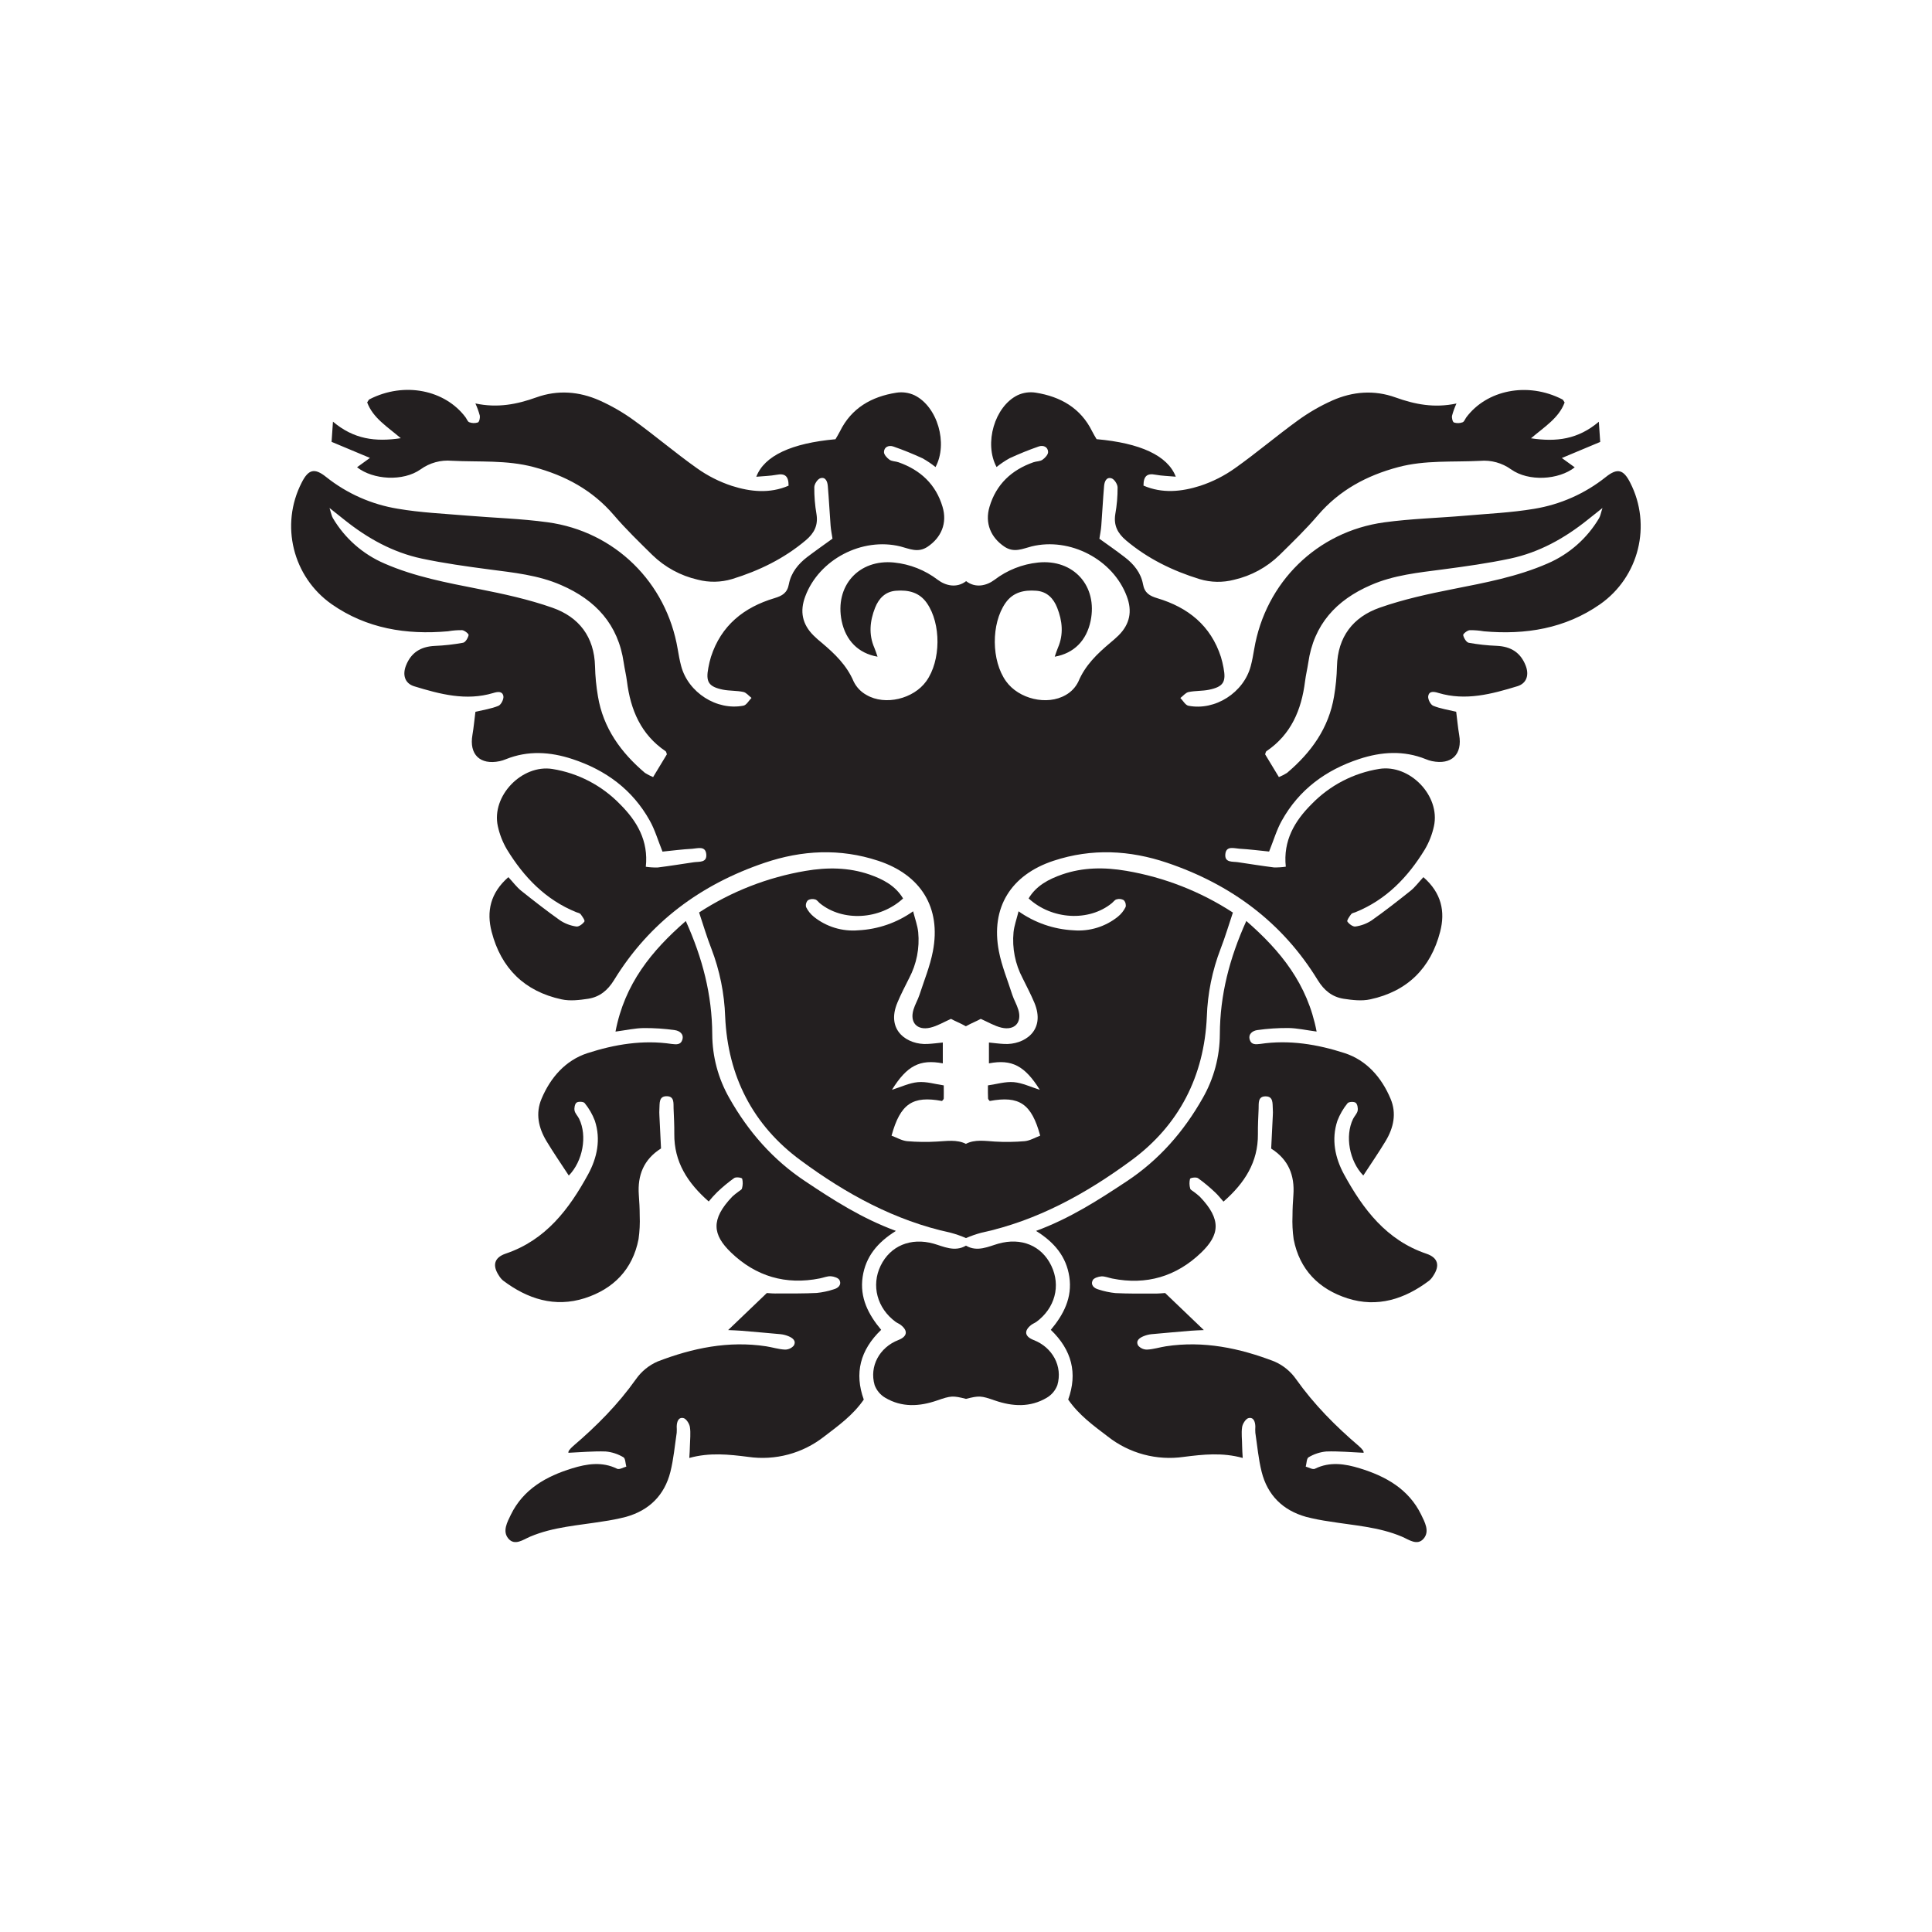
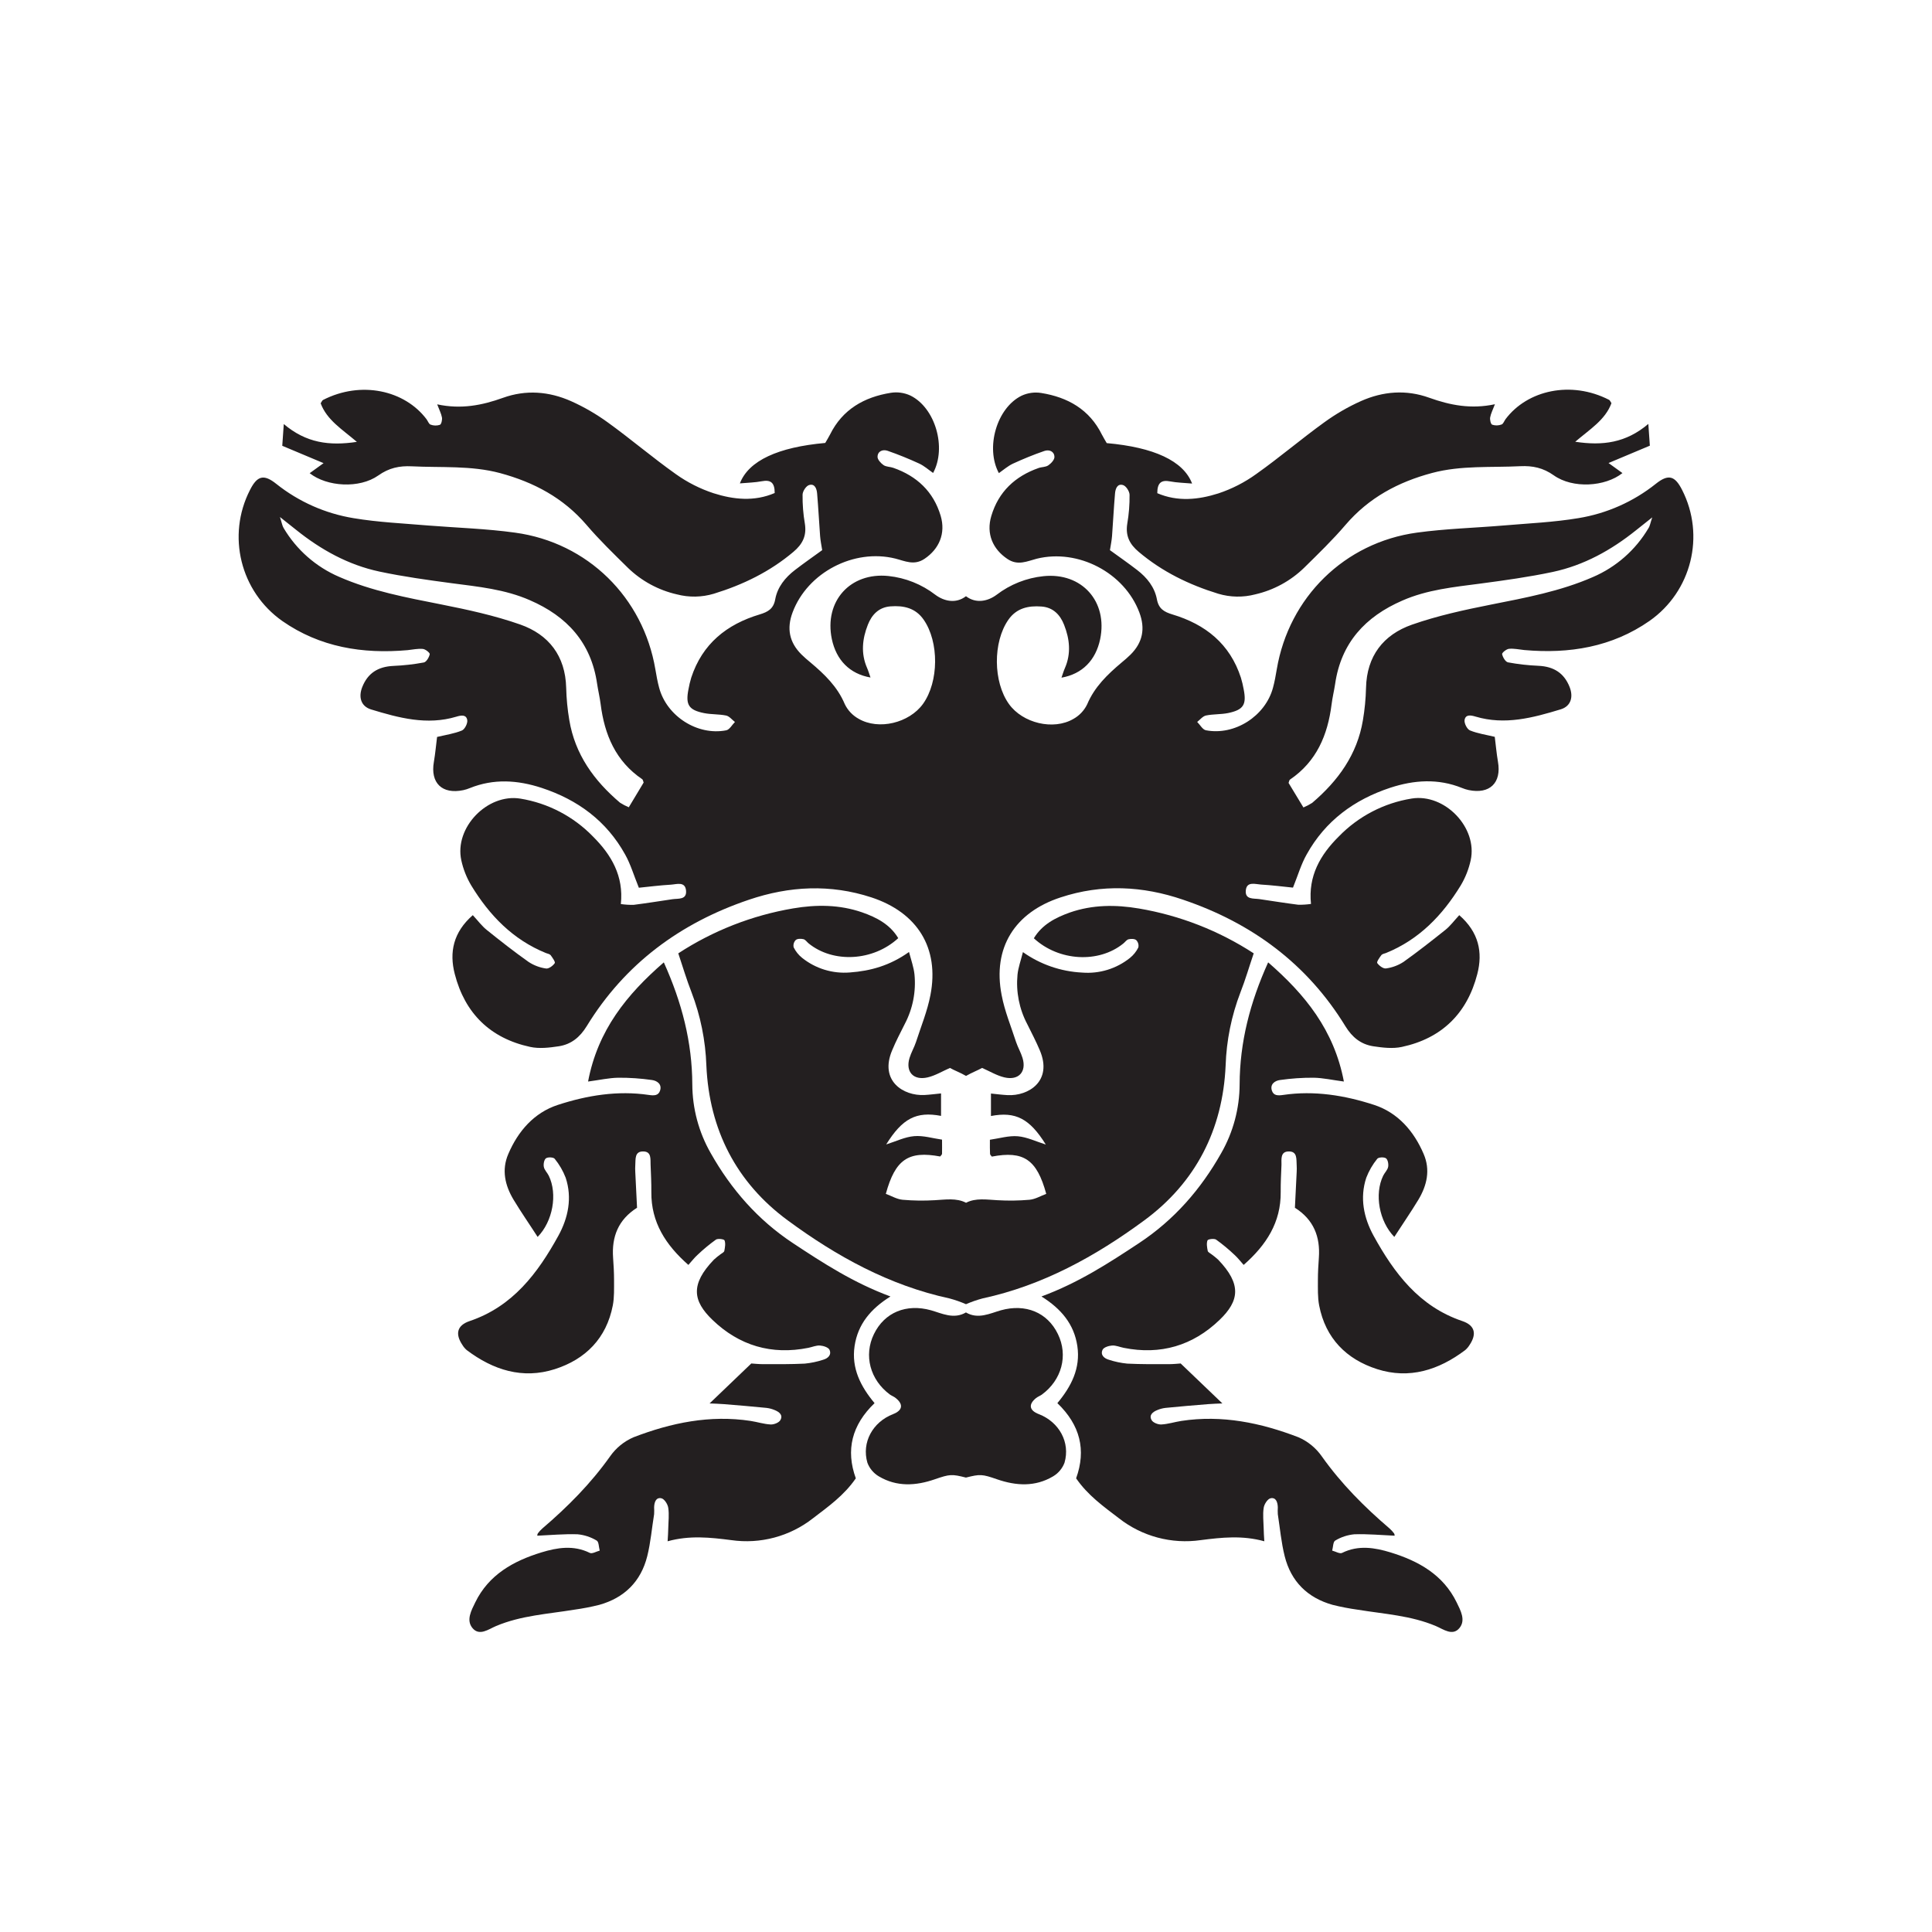
<svg xmlns="http://www.w3.org/2000/svg" id="Livello_1" data-name="Livello 1" viewBox="0 0 841.89 841.89">
  <defs>
    <style>
      .cls-1 {
        fill: #231f20;
      }
    </style>
  </defs>
  <g>
-     <path class="cls-1" d="M334.16,563.45,317.29,579.6c2,.1,3.89.13,5.79.29,5.73.47,11.45,1,17.16,1.51a12.31,12.31,0,0,1,3.32.86c1.82.75,3.55,2,2.34,4.1A5,5,0,0,1,342,588.1c-2.72-.14-5.4-1-8.12-1.43-16.41-2.51-32.1.76-47.28,6.6a22.43,22.43,0,0,0-9.49,7.74c-7.8,11-17.15,20.42-27.35,29.12a12.73,12.73,0,0,0-1.87,2,1.87,1.87,0,0,0-.22.94c5.38-.23,10.85-.76,16.29-.57a18.23,18.23,0,0,1,7.7,2.52c.89.48.86,2.67,1.26,4.08-1.36.35-3.07,1.41-4,.93-6.55-3.24-13.22-2.14-19.57-.19-11.24,3.45-21.26,9-26.73,20.19-1.59,3.28-3.76,7.21-1.12,10.39,2.8,3.36,6.52.46,9.5-.8,10.14-4.3,21-4.88,31.63-6.63a93.72,93.72,0,0,0,10.15-2c10.14-2.84,16.8-9.44,19.36-19.64,1.39-5.55,1.89-11.32,2.74-17a23.08,23.08,0,0,0,0-2.76c.06-2,.7-4.12,2.93-3.65,1.2.26,2.59,2.43,2.82,3.9.42,2.69.05,5.51,0,8.27,0,1.56-.15,3.12-.26,5.21,8.89-2.46,17.26-1.54,25.68-.47A43.47,43.47,0,0,0,359.12,626c6.24-4.76,12.58-9.31,17.28-16.12-4.13-11.45-1.63-21.54,7.58-30.39-5.58-6.67-9.42-14-8.07-23.11,1.32-8.79,6.46-15,14.5-20C375.6,530.93,363.24,523,351,514.82c-14.14-9.34-24.95-21.73-33.22-36.39a56.45,56.45,0,0,1-7.41-27.74c-.07-17.09-4.2-33.11-11.52-49.34-14.95,13-26.68,27.4-30.64,48.18,4.7-.63,8.45-1.48,12.22-1.54a91.26,91.26,0,0,1,13.61.9c2.05.28,4.14,1.69,3.26,4.31-.68,2.05-2.45,2-4.57,1.72-12.57-1.89-24.92.18-36.73,4-9.55,3.11-16.09,10.57-20,19.84-2.74,6.43-1.34,12.71,2.14,18.5,3.07,5.09,6.45,10,9.72,15,6.14-6.29,8.11-17.3,4.51-24.73-.6-1.24-1.76-2.31-2-3.58-.22-1.11.11-2.92.88-3.48s3-.45,3.52.21a27.75,27.75,0,0,1,4.43,7.65c2.71,8.17,1,16.19-2.91,23.38-8.3,15.18-18.46,28.67-35.9,34.56-5.07,1.72-5.94,5.16-2.95,9.63a8.4,8.4,0,0,0,1.77,2.1c10.68,8.06,22.56,11.87,35.61,7.7,12.43-4,20.86-12.47,23.43-25.72a56.39,56.39,0,0,0,.51-10.33c0-3-.17-6-.39-9-.6-8.48,2.09-15.4,9.68-20.2-.24-4.8-.49-9.6-.71-14.41a21.18,21.18,0,0,1,0-2.76c.17-2.45-.37-5.72,3.35-5.59,3.24.11,2.75,3.11,2.83,5.34.15,3.68.35,7.37.31,11.05-.12,12.27,5.81,21.41,15,29.48a53.75,53.75,0,0,1,3.7-4.08,68.66,68.66,0,0,1,7.4-6.14c.79-.55,3.29-.21,3.49.3a8.32,8.32,0,0,1-.1,4.25c-.1.53-1,.92-1.5,1.35a30,30,0,0,0-2.69,2.17c-9.6,10-8.57,16.68-.59,24.37,10.8,10.4,23.87,14.29,38.76,11.29,1.58-.32,3.17-1,4.71-.94,1.35.09,3.36.73,3.82,1.72,1,2.05-.61,3.48-2.56,4a34.75,34.75,0,0,1-7.4,1.57c-5.49.27-11,.22-16.5.21C337.21,563.74,335.16,563.51,334.16,563.45Z" />
+     <path class="cls-1" d="M327.39,594.15l-18.18,17.41c2.13.1,4.19.14,6.24.31,6.17.51,12.34,1,18.5,1.63a13.06,13.06,0,0,1,3.57.93c2,.8,3.83,2.18,2.52,4.42-.64,1.11-2.8,1.95-4.22,1.88-2.93-.15-5.82-1.1-8.75-1.55-17.69-2.7-34.61.82-51,7.12a24.17,24.17,0,0,0-10.23,8.34c-8.41,11.86-18.5,22-29.48,31.39a13.83,13.83,0,0,0-2,2.17,2,2,0,0,0-.24,1c5.8-.25,11.69-.82,17.56-.62a19.7,19.7,0,0,1,8.3,2.72c1,.52.93,2.87,1.36,4.39-1.47.38-3.31,1.52-4.33,1-7.07-3.5-14.25-2.31-21.1-.21-12.12,3.72-22.92,9.68-28.81,21.77-1.72,3.53-4.06,7.77-1.21,11.2,3,3.62,7,.5,10.24-.87,10.93-4.63,22.63-5.25,34.1-7.14a102.85,102.85,0,0,0,10.93-2.11c10.94-3.07,18.12-10.18,20.88-21.18,1.5-6,2-12.21,3-18.33a26.91,26.91,0,0,0,0-3c.07-2.14.76-4.44,3.16-3.93,1.3.28,2.8,2.61,3,4.2.45,2.9.06,5.94,0,8.92,0,1.68-.16,3.36-.28,5.62,9.58-2.66,18.61-1.67,27.69-.51a46.9,46.9,0,0,0,35.69-9.54c6.72-5.13,13.56-10,18.63-17.38-4.46-12.34-1.76-23.22,8.17-32.77-6-7.19-10.16-15.13-8.7-24.9,1.42-9.49,7-16.19,15.63-21.58-16-5.9-29.3-14.51-42.54-23.27-15.24-10.07-26.89-23.43-35.81-39.23a60.83,60.83,0,0,1-8-29.91c-.07-18.41-4.53-35.69-12.42-53.18-16.11,14-28.76,29.53-33,51.93,5.06-.67,9.11-1.59,13.17-1.66a98.7,98.7,0,0,1,14.67,1c2.22.3,4.46,1.82,3.52,4.64-.73,2.21-2.64,2.2-4.92,1.86-13.55-2-26.87.19-39.6,4.34-10.29,3.35-17.34,11.39-21.6,21.39-3,6.93-1.45,13.7,2.3,19.94,3.31,5.49,7,10.78,10.48,16.2,6.62-6.77,8.75-18.64,4.86-26.66-.65-1.33-1.9-2.48-2.16-3.86-.24-1.2.11-3.14.94-3.74s3.27-.49,3.8.22a30.25,30.25,0,0,1,4.78,8.25c2.91,8.8,1.09,17.45-3.14,25.2-9,16.36-19.9,30.91-38.71,37.26-5.46,1.85-6.4,5.56-3.17,10.38a9.11,9.11,0,0,0,1.91,2.27c11.51,8.68,24.32,12.79,38.38,8.3,13.4-4.29,22.49-13.45,25.26-27.74.7-3.61.53-7.42.55-11.13,0-3.23-.19-6.46-.42-9.68-.65-9.14,2.25-16.6,10.44-21.78-.26-5.17-.53-10.35-.77-15.53a24.69,24.69,0,0,1,0-3c.19-2.63-.4-6.16,3.62-6,3.48.11,2.95,3.35,3.05,5.76.15,4,.37,7.94.33,11.91-.13,13.22,6.26,23.08,16.14,31.77,1.42-1.58,2.59-3.11,4-4.39a76.23,76.23,0,0,1,8-6.63c.85-.58,3.55-.22,3.76.33.51,1.34.19,3.07-.1,4.58-.11.57-1,1-1.63,1.46a32.8,32.8,0,0,0-2.89,2.34c-10.35,10.75-9.24,18-.64,26.27,11.65,11.21,25.74,15.4,41.79,12.17,1.7-.34,3.41-1.12,5.07-1,1.46.1,3.62.79,4.13,1.85,1,2.21-.66,3.76-2.77,4.35a37,37,0,0,1-8,1.68c-5.91.3-11.85.24-17.78.24C330.68,594.47,328.46,594.21,327.39,594.15Z" />
    <g>
-       <path class="cls-1" d="M710.38,210.34c-2.91-5.76-5.56-6.54-10.66-2.45a67.43,67.43,0,0,1-31.23,13.84c-10,1.68-20.12,2.11-30.21,3-11.68,1-23.47,1.3-35.06,2.89-29.35,4-51.78,26.2-56.69,55.24-.43,2.51-.86,5-1.52,7.44-3.06,11.5-15.49,19.51-27.13,17.24-1.33-.26-2.34-2.19-3.52-3.38,1.18-.89,2.25-2.3,3.54-2.59,2.92-.61,6-.41,8.91-1,6.29-1.3,7.56-3.4,6.35-9.6a43.47,43.47,0,0,0-1.13-4.7c-4.44-13.7-14.33-21.57-27.68-25.58-3.34-1-5.59-2.24-6.28-6.14-.89-4.9-4-8.76-8-11.79-3.6-2.77-7.35-5.39-11-8,.32-2.05.69-3.84.83-5.68.44-5.74.72-11.48,1.21-17.21.15-1.91.93-4.13,3.23-3.44,1.21.35,2.63,2.54,2.66,3.93a63.93,63.93,0,0,1-1,11.7c-.77,4.87,1,8.28,4.65,11.39,9.48,8,20.35,13.29,32.14,16.92a27.76,27.76,0,0,0,15,.26,41.68,41.68,0,0,0,19.75-10.75c5.73-5.65,11.56-11.27,16.78-17.39,9.37-10.92,21.22-17.27,34.94-20.93,11.76-3.14,23.79-2.13,35.69-2.74a20.17,20.17,0,0,1,13.53,3.72c7.64,5.42,20.73,4.61,27.73-.89l-5.62-4.07c5.82-2.45,11.19-4.7,16.72-7-.2-3-.37-5.28-.6-8.8-9.06,7.67-18.46,8.88-29.56,7.21,5.94-5.07,12.14-8.82,14.65-15.6-.43-.63-.63-1.18-1-1.35-15.28-7.84-33-4-41.83,7.81-.55.75-.93,1.93-1.62,2.16a5.65,5.65,0,0,1-3.78.09c-.6-.26-1-2-.83-2.94a34,34,0,0,1,1.93-5.33c-9.69,2.07-18.16.37-26.52-2.63-9.35-3.37-18.69-2.62-27.6,1.33a83.55,83.55,0,0,0-14.87,8.59c-9.34,6.75-18.11,14.24-27.51,20.9A56.63,56.63,0,0,1,523,211.7c-8.07,2.57-16.49,3.46-24.71-.09,0-4.21,1.62-5.45,5.22-4.75,2.74.51,5.59.57,8.85.86-3.55-9.23-15.51-14.65-34.51-16.35-.58-1-1.33-2.19-1.93-3.4-5-10.18-13.81-15.14-24.57-16.86a13.68,13.68,0,0,0-7.95,1.12c-10,4.93-14.68,21-9.14,31.28a40.12,40.12,0,0,1,5.68-3.83c4.15-1.91,8.39-3.64,12.71-5.13,1.93-.67,4,.14,4.07,2.39.05,1.12-1.33,2.62-2.45,3.4s-2.66.63-3.95,1.1c-9.52,3.34-16.21,9.6-19.12,19.37-2.16,7.21.61,13.44,6.46,17.39,4.21,2.85,8,.89,11.85-.09C466.24,234,485,243.76,491,259.82c2.48,6.54,1.35,12.17-3.58,17.07-1.12,1.12-2.36,2.16-3.6,3.2-5.68,4.78-10.93,9.8-13.9,16.89a13.41,13.41,0,0,1-5.53,5.88c-8.14,4.73-20.5,1.71-26-6-6.43-8.94-6.54-25.06-.26-34.08,3.29-4.73,8.1-5.77,13.41-5.36,4.73.34,7.55,3.37,9.14,7.41,2.25,5.7,2.88,11.59.31,17.47-.51,1.18-.86,2.39-1.38,3.86,8.42-1.47,13.84-7.06,15.63-15.54,3.17-15.28-7.44-27.07-22.87-25.49a37.66,37.66,0,0,0-19,7.53c-3.43,2.57-8.24,3.75-12.37.58-4.12,3.17-8.93,2-12.36-.58a37.66,37.66,0,0,0-19-7.53c-15.43-1.58-26,10.21-22.87,25.49,1.79,8.48,7.21,14.07,15.63,15.54-.52-1.47-.87-2.68-1.38-3.86-2.57-5.88-1.94-11.77.31-17.47,1.59-4,4.41-7.07,9.14-7.41,5.31-.41,10.12.63,13.41,5.36,6.28,9,6.17,25.14-.26,34.08-5.54,7.7-17.9,10.72-26,6A13.41,13.41,0,0,1,372,297c-3-7.09-8.22-12.11-13.9-16.89-1.24-1-2.48-2.08-3.6-3.2-4.93-4.9-6.06-10.53-3.58-17.07,6-16.06,24.74-25.86,41.49-21.71,3.89,1,7.64,2.94,11.85.09,5.85-3.95,8.62-10.18,6.46-17.39-2.91-9.77-9.6-16-19.12-19.37-1.29-.47-2.88-.38-3.95-1.1s-2.5-2.28-2.45-3.4c.06-2.25,2.14-3.06,4.07-2.39,4.32,1.49,8.56,3.22,12.71,5.13a40.12,40.12,0,0,1,5.68,3.83c5.54-10.26.87-26.35-9.14-31.28a13.68,13.68,0,0,0-7.95-1.12C379.8,172.83,371,177.79,366,188c-.6,1.21-1.35,2.37-1.93,3.4-19,1.7-31,7.12-34.51,16.35,3.26-.29,6.11-.35,8.85-.86,3.6-.7,5.25.54,5.22,4.75-8.22,3.55-16.64,2.66-24.71.09A56.63,56.63,0,0,1,303.66,204c-9.4-6.66-18.17-14.15-27.51-20.9a83.9,83.9,0,0,0-14.87-8.59c-8.91-3.95-18.25-4.7-27.6-1.33-8.36,3-16.83,4.7-26.52,2.63a34,34,0,0,1,1.93,5.33c.15.95-.23,2.68-.83,2.94a5.65,5.65,0,0,1-3.78-.09c-.69-.23-1.07-1.41-1.62-2.16C194,170,176.31,166.15,161,174c-.35.17-.55.72-1,1.35,2.51,6.78,8.71,10.53,14.65,15.6-11.1,1.67-20.5.46-29.56-7.21-.23,3.52-.4,5.83-.6,8.8,5.53,2.3,10.9,4.55,16.72,7l-5.62,4.07c7,5.5,20.09,6.31,27.73.89a20.17,20.17,0,0,1,13.53-3.72c11.9.61,23.93-.4,35.69,2.74,13.72,3.66,25.57,10,34.94,20.93,5.22,6.12,11.05,11.74,16.78,17.39a41.68,41.68,0,0,0,19.75,10.75,27.76,27.76,0,0,0,15-.26c11.79-3.63,22.66-8.91,32.14-16.92,3.69-3.11,5.42-6.52,4.64-11.39a64.82,64.82,0,0,1-.95-11.7c0-1.39,1.45-3.58,2.66-3.93,2.3-.69,3.08,1.53,3.23,3.44.49,5.73.77,11.47,1.21,17.21.14,1.84.51,3.63.83,5.68-3.66,2.65-7.41,5.27-11,8-3.95,3-7.07,6.89-8,11.79-.69,3.9-2.94,5.14-6.28,6.14-13.35,4-23.24,11.88-27.68,25.58a43.47,43.47,0,0,0-1.13,4.7c-1.21,6.2.06,8.3,6.35,9.6,2.91.57,6,.37,8.91,1,1.29.29,2.36,1.7,3.54,2.59-1.18,1.19-2.19,3.12-3.52,3.38-11.64,2.27-24.07-5.74-27.13-17.24-.66-2.43-1.09-4.93-1.52-7.44-4.91-29-27.34-51.24-56.69-55.24-11.59-1.59-23.38-1.91-35.06-2.89-10.09-.86-20.24-1.29-30.21-3a67.43,67.43,0,0,1-31.23-13.84c-5.1-4.09-7.75-3.31-10.66,2.45a41.56,41.56,0,0,0,13.09,53c15.19,10.61,32.49,13.4,50.65,11.79a32.48,32.48,0,0,1,6.17-.49c1.07.09,2.94,1.61,2.83,2.16-.29,1.27-1.36,3.12-2.4,3.32a87.16,87.16,0,0,1-12.31,1.38c-6.22.29-10.35,2.94-12.57,8.54-1.61,4.06-.54,7.78,3.55,9.05,11.24,3.43,22.6,6.49,34.45,2.94,2-.61,4-.89,4.44,1.35.23,1.3-1,3.78-2.19,4.24-3.08,1.27-6.51,1.76-10,2.6-.44,3.31-.72,6.72-1.3,10.06-1.5,8.53,3.32,13.23,11.88,11.45a15.09,15.09,0,0,0,2.65-.84c9.66-3.89,19.35-3.26,29-.09,14.58,4.79,26.23,13.35,33.76,26.87,2.22,3.95,3.51,8.45,5.53,13.47,4-.4,8.54-1,13-1.24,2.3-.15,5.73-1.41,6.08,2.39s-3.11,3.14-5.48,3.49c-5.25.78-10.46,1.62-15.71,2.28a31.18,31.18,0,0,1-5.16-.32c1.21-11.33-3.84-19.89-11.22-27.24a52.62,52.62,0,0,0-29.49-15.37C227.49,333,214.05,346.8,216.93,360a34.14,34.14,0,0,0,4,10.2c7.35,12,16.81,21.89,30.22,27.31.63.23,1.47.37,1.84.83.75,1,2,2.74,1.67,3.23-.75,1.1-2.48,2.37-3.57,2.16a17.13,17.13,0,0,1-7-2.65c-5.82-4.12-11.42-8.5-17-12.94-1.93-1.56-3.46-3.64-5.56-5.91-7.9,6.89-9.58,15-7.3,23.78,4.1,15.89,14.33,26,30.48,29.47,3.69.81,7.78.32,11.59-.26,4.95-.78,8.47-3.58,11.27-8.13,15.42-25.2,37.85-41.72,65.62-51.12,16.29-5.51,32.84-6.37,49.47-.89,18.57,6.11,27.54,20.38,23.85,39.47-1.24,6.48-3.81,12.71-5.85,19-.73,2.19-1.94,4.2-2.6,6.4-1.7,5.56,1.53,9.19,7.29,7.87,3.09-.72,5.92-2.45,9.06-3.84,1.55.9,4.12,1.88,6.48,3.23,2.37-1.35,4.94-2.33,6.49-3.23,3.14,1.39,6,3.12,9.05,3.84,5.77,1.32,9-2.31,7.3-7.87-.66-2.2-1.87-4.21-2.6-6.4-2-6.32-4.61-12.55-5.85-19-3.69-19.09,5.28-33.36,23.85-39.47,16.63-5.48,33.18-4.62,49.47.89,27.77,9.4,50.2,25.92,65.62,51.12,2.8,4.55,6.32,7.35,11.27,8.13,3.81.58,7.9,1.07,11.59.26,16.15-3.46,26.38-13.58,30.48-29.47,2.28-8.79.6-16.89-7.3-23.78-2.1,2.27-3.63,4.35-5.56,5.91-5.56,4.44-11.16,8.82-17,12.94a17.13,17.13,0,0,1-7,2.65c-1.09.21-2.82-1.06-3.57-2.16-.32-.49.92-2.22,1.67-3.23.37-.46,1.21-.6,1.84-.83,13.41-5.42,22.87-15.28,30.22-27.31a34.14,34.14,0,0,0,4-10.2c2.88-13.24-10.56-27.08-23.85-24.94a52.62,52.62,0,0,0-29.49,15.37c-7.38,7.35-12.43,15.91-11.22,27.24a31.18,31.18,0,0,1-5.16.32c-5.25-.66-10.46-1.5-15.71-2.28-2.37-.35-5.83.29-5.48-3.49s3.78-2.54,6.08-2.39c4.47.26,9,.84,13,1.24,2-5,3.31-9.52,5.53-13.47,7.53-13.52,19.18-22.08,33.76-26.87,9.66-3.17,19.35-3.8,29,.09a15.09,15.09,0,0,0,2.65.84c8.56,1.78,13.38-2.92,11.88-11.45-.58-3.34-.86-6.75-1.3-10.06-3.49-.84-6.92-1.33-10-2.6-1.18-.46-2.42-2.94-2.19-4.24.4-2.24,2.42-2,4.44-1.35,11.85,3.55,23.21.49,34.45-2.94,4.09-1.27,5.16-5,3.55-9.05-2.22-5.6-6.35-8.25-12.57-8.54A87.16,87.16,0,0,1,640,280.09c-1-.2-2.11-2-2.4-3.32-.11-.55,1.76-2.07,2.83-2.16a32.48,32.48,0,0,1,6.17.49c18.16,1.61,35.46-1.18,50.65-11.79A41.56,41.56,0,0,0,710.38,210.34ZM284.6,338.62a23.56,23.56,0,0,1-3.55-1.82c-10.46-8.88-18.19-19.49-20.49-33.36a89.81,89.81,0,0,1-1.27-13.06c-.32-12.89-7-21.51-18.6-25.57-10.35-3.64-21.22-6-32-8.13-14-2.77-28-5.37-41.17-11.13a48.2,48.2,0,0,1-22.43-19.72c-.58-.93-.73-2.08-1.5-4.47,3,2.36,4.78,3.78,6.57,5.22,10,8,21.05,14.15,33.65,16.83,9.66,2.05,19.46,3.41,29.23,4.7,10.73,1.42,21.48,2.45,31.54,6.87,15,6.51,24.83,17.15,27.22,33.82.4,2.71,1.07,5.42,1.41,8.15,1.56,12.37,6.06,23.1,16.81,30.39.32.2.35.78.58,1.36C288.78,331.72,286.88,334.84,284.6,338.62ZM696.8,225.83a48.2,48.2,0,0,1-22.43,19.72c-13.2,5.76-27.16,8.36-41.17,11.13-10.78,2.13-21.65,4.49-32,8.13-11.56,4.06-18.28,12.68-18.6,25.57a89.81,89.81,0,0,1-1.27,13.06c-2.3,13.87-10,24.48-20.49,33.36a23.56,23.56,0,0,1-3.55,1.82c-2.28-3.78-4.18-6.9-6-9.92.23-.58.26-1.16.58-1.36,10.75-7.29,15.25-18,16.81-30.39.34-2.73,1-5.44,1.41-8.15,2.39-16.67,12.2-27.31,27.22-33.82,10.06-4.42,20.81-5.45,31.54-6.87,9.77-1.29,19.57-2.65,29.23-4.7,12.6-2.68,23.65-8.82,33.65-16.83,1.79-1.44,3.57-2.86,6.57-5.22C697.52,223.75,697.38,224.9,696.8,225.83Z" />
-       <path class="cls-1" d="M507.72,563.45l16.87,16.15c-2,.1-3.89.13-5.79.29-5.72.47-11.45,1-17.16,1.51a12.33,12.33,0,0,0-3.31.86c-1.83.75-3.55,2-2.35,4.1a5,5,0,0,0,3.92,1.74c2.72-.14,5.4-1,8.12-1.43,16.41-2.51,32.1.76,47.28,6.6a22.37,22.37,0,0,1,9.49,7.74c7.8,11,17.16,20.42,27.35,29.12a12.73,12.73,0,0,1,1.87,2,1.87,1.87,0,0,1,.22.94c-5.38-.23-10.84-.76-16.28-.57a18.28,18.28,0,0,0-7.71,2.52c-.89.48-.86,2.67-1.25,4.08,1.35.35,3.06,1.41,4,.93,6.55-3.24,13.22-2.14,19.57-.19,11.25,3.45,21.26,9,26.73,20.19,1.59,3.28,3.77,7.21,1.12,10.39-2.8,3.36-6.52.46-9.5-.8-10.14-4.3-21-4.88-31.63-6.63a93.08,93.08,0,0,1-10.14-2c-10.14-2.84-16.81-9.44-19.37-19.64-1.39-5.55-1.89-11.32-2.74-17a21.17,21.17,0,0,1,0-2.76c-.07-2-.71-4.12-2.94-3.65-1.2.26-2.59,2.43-2.82,3.9-.42,2.69,0,5.51,0,8.27,0,1.56.15,3.12.26,5.21-8.88-2.46-17.26-1.54-25.68-.47A43.47,43.47,0,0,1,482.76,626c-6.24-4.76-12.58-9.31-17.28-16.12,4.13-11.45,1.63-21.54-7.58-30.39,5.58-6.67,9.43-14,8.07-23.11-1.32-8.79-6.46-15-14.5-20,14.82-5.47,27.18-13.45,39.46-21.58,14.14-9.34,24.95-21.73,33.22-36.39a56.34,56.34,0,0,0,7.41-27.74c.07-17.09,4.2-33.11,11.53-49.34,14.94,13,26.67,27.4,30.64,48.18-4.7-.63-8.46-1.48-12.23-1.54a91.26,91.26,0,0,0-13.61.9c-2,.28-4.13,1.69-3.26,4.31.68,2.05,2.45,2,4.57,1.72,12.57-1.89,24.93.18,36.73,4,9.55,3.11,16.09,10.57,20,19.84,2.74,6.43,1.34,12.71-2.14,18.5-3.07,5.09-6.45,10-9.72,15C588,506,586,495,589.61,487.59c.6-1.24,1.75-2.31,2-3.58.22-1.11-.11-2.92-.87-3.48s-3-.45-3.53.21a28,28,0,0,0-4.43,7.65c-2.71,8.17-1,16.19,2.91,23.38,8.3,15.18,18.46,28.67,35.9,34.56,5.07,1.72,5.95,5.16,2.95,9.63a8.4,8.4,0,0,1-1.77,2.1c-10.68,8.06-22.56,11.87-35.6,7.7-12.44-4-20.87-12.47-23.44-25.72a56.39,56.39,0,0,1-.51-10.33c0-3,.17-6,.39-9,.6-8.48-2.08-15.4-9.68-20.2.24-4.8.49-9.6.71-14.41a21.18,21.18,0,0,0,0-2.76c-.17-2.45.37-5.72-3.35-5.59-3.23.11-2.74,3.11-2.83,5.34-.15,3.68-.35,7.37-.31,11.05.12,12.27-5.8,21.41-15,29.48-1.32-1.47-2.4-2.89-3.7-4.08a70.66,70.66,0,0,0-7.4-6.14c-.8-.55-3.3-.21-3.49.3a8.31,8.31,0,0,0,.09,4.25c.1.53,1,.92,1.51,1.35a29.86,29.86,0,0,1,2.68,2.17c9.6,10,8.57,16.68.59,24.37-10.8,10.4-23.87,14.29-38.76,11.29-1.58-.32-3.17-1-4.71-.94-1.35.09-3.35.73-3.82,1.72-1,2.05.61,3.48,2.56,4a34.75,34.75,0,0,0,7.4,1.57c5.49.27,11,.22,16.5.21C504.67,563.74,506.73,563.51,507.72,563.45Z" />
-       <path class="cls-1" d="M537.25,397.66c-1.84,5.45-3.37,10.7-5.36,15.8a90.7,90.7,0,0,0-6,29.58c-1.15,25.92-12.11,47.32-32.9,62.6-19.69,14.5-41,26.29-65.36,31.54a47.41,47.41,0,0,0-6.69,2.33,46.92,46.92,0,0,0-6.68-2.33c-24.34-5.25-45.67-17-65.36-31.54C328.11,490.36,317.15,469,316,443a91.49,91.49,0,0,0-6-29.58c-2-5.1-3.54-10.35-5.36-15.8A122.54,122.54,0,0,1,351,379.5c9.48-1.62,18.77-1.56,27.91,1.58,5.85,2.05,11.27,4.85,14.62,10.44-10.15,9.34-26.3,10.18-36.25,2.11-.69-.58-1.29-1.53-2.1-1.7a3.94,3.94,0,0,0-3.09.34,3.16,3.16,0,0,0-.83,3,12.56,12.56,0,0,0,3.4,4.24A27.28,27.28,0,0,0,374,405.39a45.13,45.13,0,0,0,23.9-8.28c.89,3.49,1.93,6.26,2.22,9.12a35.51,35.51,0,0,1-3.95,20c-1.76,3.52-3.58,7-5.08,10.59-5.27,12.42,4.56,18.56,13.06,18.1,2.2-.11,4.39-.4,6.69-.63v9.08c-10-1.9-15.62,1-22.17,11.53,3.95-1.24,7.56-3,11.3-3.34s7.47.86,11.28,1.41c0,2.54.06,4.12,0,5.71,0,.37-.49.72-.75,1.09-12.8-2.39-18.17,1.16-22,15.11,2.22.81,4.44,2.16,6.78,2.4a89.9,89.9,0,0,0,13,.17c4.06-.2,8.73-1,12.62,1,3.87-2.05,8.54-1.24,12.63-1a90,90,0,0,0,13-.17c2.34-.24,4.56-1.59,6.75-2.4-3.78-13.95-9.14-17.5-22-15.11-.26-.37-.72-.72-.72-1.09-.09-1.59-.06-3.17-.06-5.71,3.84-.55,7.64-1.73,11.31-1.41s7.35,2.1,11.3,3.34c-6.55-10.49-12.2-13.43-22.17-11.53v-9.08c2.27.23,4.47.52,6.68.63,8.51.46,18.34-5.68,13.07-18.1-1.53-3.61-3.35-7.07-5.08-10.59a35.51,35.51,0,0,1-3.95-20c.29-2.86,1.33-5.63,2.19-9.12a45.32,45.32,0,0,0,23.93,8.28,27.33,27.33,0,0,0,19.32-5.91,12.56,12.56,0,0,0,3.4-4.24,3.24,3.24,0,0,0-.83-3,3.94,3.94,0,0,0-3.09-.34c-.81.17-1.41,1.12-2.13,1.7-9.92,8.07-26.07,7.23-36.22-2.11,3.35-5.59,8.77-8.39,14.62-10.44,9.11-3.14,18.4-3.2,27.91-1.58A122.74,122.74,0,0,1,537.25,397.66Z" />
-       <path class="cls-1" d="M460.76,603.58a10.72,10.72,0,0,1-4.61,5.5c-7.24,4.3-14.94,3.84-22.63,1.19-6.06-2.11-6.84-2.14-12.58-.7-5.73-1.44-6.51-1.41-12.59.7-7.67,2.65-15.37,3.11-22.61-1.19a10.72,10.72,0,0,1-4.61-5.5c-2.39-8.22,2.13-16.44,10.32-19.64,3.89-1.5,4.33-4,1.15-6.51-.69-.58-1.61-.9-2.33-1.42-8.07-5.94-10.7-15.85-6.52-24.47s13.09-12.4,23.1-9.6c4.26,1.21,9.16,3.77,14.09.86,4.91,2.91,9.84.35,14.1-.86,10-2.8,18.83.83,23.07,9.6s1.58,18.53-6.49,24.47c-.75.52-1.64.84-2.36,1.42-3.17,2.56-2.71,5,1.18,6.51C458.63,587.14,463.15,595.36,460.76,603.58Z" />
+       <path class="cls-1" d="M733,213.5c-3.14-6.22-6-7.05-11.5-2.64a72.88,72.88,0,0,1-33.66,14.92c-10.75,1.8-21.69,2.27-32.57,3.2-12.59,1.06-25.3,1.4-37.79,3.11-31.64,4.32-55.82,28.25-61.11,59.55-.46,2.7-.93,5.41-1.64,8-3.3,12.4-16.7,21-29.25,18.58-1.43-.28-2.52-2.36-3.79-3.63,1.27-1,2.42-2.49,3.82-2.8,3.14-.65,6.46-.44,9.6-1.06,6.78-1.4,8.15-3.67,6.84-10.35a44.91,44.91,0,0,0-1.21-5.06c-4.79-14.77-15.45-23.25-29.84-27.57-3.6-1.09-6-2.43-6.77-6.62-1-5.29-4.32-9.45-8.58-12.72-3.89-3-7.93-5.81-11.88-8.67.35-2.2.75-4.13.91-6.12.46-6.18.77-12.37,1.3-18.55.16-2.06,1-4.45,3.48-3.7,1.31.37,2.83,2.73,2.86,4.22a69.48,69.48,0,0,1-1,12.62c-.84,5.26,1,8.92,5,12.28,10.23,8.64,21.94,14.33,34.66,18.24A29.84,29.84,0,0,0,547,259a45,45,0,0,0,21.29-11.59c6.18-6.09,12.46-12.15,18.08-18.74,10.11-11.78,22.88-18.62,37.68-22.57,12.68-3.38,25.64-2.3,38.47-2.95,5.35-.25,9.92.69,14.58,4,8.24,5.84,22.35,5,29.9-1l-6.06-4.38c6.28-2.65,12.06-5.07,18-7.56-.22-3.2-.41-5.69-.66-9.48-9.76,8.27-19.89,9.58-31.86,7.77,6.41-5.47,13.09-9.51,15.79-16.81-.46-.69-.68-1.28-1.05-1.46-16.48-8.46-35.53-4.29-45.1,8.42-.59.81-1,2.08-1.74,2.33a6.06,6.06,0,0,1-4.07.09c-.66-.27-1.06-2.14-.9-3.17.31-1.74,1.18-3.35,2.08-5.75-10.45,2.24-19.58.41-28.6-2.82-10.07-3.64-20.14-2.83-29.74,1.43a89.39,89.39,0,0,0-16,9.26c-10.07,7.27-19.52,15.35-29.65,22.53A61.07,61.07,0,0,1,530.94,215c-8.7,2.77-17.78,3.73-26.64-.09,0-4.54,1.74-5.88,5.63-5.13,2.95.56,6,.62,9.54.93-3.82-9.94-16.72-15.79-37.2-17.62-.62-1.12-1.43-2.36-2.09-3.67-5.43-11-14.88-16.32-26.48-18.18a14.77,14.77,0,0,0-8.57,1.21c-10.79,5.32-15.82,22.66-9.86,33.72,2.05-1.43,3.92-3.1,6.13-4.13,4.47-2.05,9-3.92,13.7-5.53,2.08-.72,4.32.15,4.38,2.58.07,1.21-1.42,2.83-2.64,3.67s-2.86.68-4.26,1.18c-10.25,3.6-17.46,10.35-20.6,20.88-2.33,7.77.65,14.49,7,18.74,4.54,3.08,8.58,1,12.77-.09,18.06-4.47,38.23,6.09,44.73,23.4,2.67,7.06,1.46,13.12-3.85,18.4-1.22,1.22-2.55,2.34-3.89,3.45-6.12,5.16-11.78,10.57-15,18.22a14.49,14.49,0,0,1-6,6.34c-8.76,5.1-22.1,1.83-28.06-6.47-6.93-9.63-7.06-27-.28-36.73,3.54-5.1,8.73-6.22,14.45-5.78,5.1.37,8.14,3.63,9.85,8,2.43,6.16,3.11,12.5.34,18.84-.56,1.27-.93,2.58-1.49,4.16,9.08-1.58,14.92-7.61,16.85-16.75,3.42-16.47-8-29.18-24.65-27.48a40.5,40.5,0,0,0-20.48,8.12c-3.7,2.76-8.89,4-13.34.62-4.44,3.42-9.63,2.14-13.33-.62A40.5,40.5,0,0,0,387.13,251c-16.63-1.7-28.07,11-24.65,27.48,1.93,9.14,7.77,15.17,16.85,16.75-.56-1.58-.93-2.89-1.49-4.16-2.77-6.34-2.09-12.68.34-18.84,1.71-4.35,4.75-7.61,9.85-8,5.72-.44,10.91.68,14.45,5.78,6.78,9.72,6.65,27.1-.28,36.73-6,8.3-19.3,11.57-28.06,6.47a14.49,14.49,0,0,1-6-6.34c-3.2-7.65-8.86-13.06-15-18.22-1.34-1.11-2.67-2.23-3.89-3.45-5.31-5.28-6.52-11.34-3.85-18.4,6.5-17.31,26.67-27.87,44.73-23.4,4.19,1.06,8.23,3.17,12.77.09,6.31-4.25,9.29-11,7-18.74-3.14-10.53-10.35-17.28-20.61-20.88-1.39-.5-3.1-.41-4.25-1.18s-2.71-2.46-2.64-3.67c.06-2.43,2.29-3.3,4.38-2.58,4.66,1.61,9.23,3.48,13.7,5.53,2.21,1,4.08,2.7,6.13,4.13,6-11.06.93-28.4-9.86-33.72a14.77,14.77,0,0,0-8.57-1.21c-11.6,1.86-21.05,7.21-26.48,18.18-.66,1.31-1.47,2.55-2.09,3.67-20.48,1.83-33.38,7.68-37.2,17.62,3.51-.31,6.59-.37,9.54-.93,3.89-.75,5.66.59,5.63,5.13-8.86,3.82-17.94,2.86-26.64.09a61.07,61.07,0,0,1-16.44-8.33c-10.13-7.18-19.58-15.26-29.65-22.53a89.74,89.74,0,0,0-16-9.26c-9.6-4.26-19.67-5.07-29.74-1.43-9,3.23-18.15,5.06-28.6,2.82.9,2.4,1.77,4,2.08,5.75.16,1-.24,2.9-.9,3.17a6.06,6.06,0,0,1-4.07-.09c-.74-.25-1.15-1.52-1.74-2.33-9.57-12.71-28.62-16.88-45.1-8.42-.37.18-.59.77-1.05,1.46,2.7,7.3,9.38,11.34,15.78,16.81-12,1.81-22.09.5-31.85-7.77-.25,3.79-.44,6.28-.66,9.48,6,2.49,11.75,4.91,18,7.56l-6.06,4.38c7.55,5.93,21.66,6.8,29.9,1,4.66-3.32,9.23-4.26,14.58-4,12.83.65,25.79-.43,38.47,2.95,14.8,4,27.57,10.79,37.68,22.57,5.62,6.59,11.9,12.65,18.08,18.74A45,45,0,0,0,294.94,259a29.84,29.84,0,0,0,16.13-.28c12.72-3.91,24.43-9.6,34.66-18.24,4-3.36,5.84-7,5-12.28a69.48,69.48,0,0,1-1-12.62c0-1.49,1.55-3.85,2.86-4.22,2.48-.75,3.32,1.64,3.48,3.7.53,6.18.84,12.37,1.3,18.55.16,2,.56,3.92.91,6.12-3.95,2.86-8,5.69-11.88,8.67-4.26,3.27-7.61,7.43-8.58,12.72-.74,4.19-3.17,5.53-6.77,6.62-14.39,4.32-25,12.8-29.84,27.57A44.91,44.91,0,0,0,300,300.4c-1.31,6.68.06,9,6.84,10.35,3.14.62,6.46.41,9.6,1.06,1.4.31,2.55,1.83,3.82,2.8-1.27,1.27-2.36,3.35-3.79,3.63-12.56,2.46-25.95-6.18-29.25-18.58-.71-2.61-1.18-5.32-1.64-8-5.29-31.3-29.47-55.23-61.11-59.55C212,230.38,199.25,230,186.66,229c-10.88-.93-21.82-1.4-32.57-3.2a72.88,72.88,0,0,1-33.66-14.92c-5.5-4.41-8.36-3.58-11.5,2.64A44.81,44.81,0,0,0,123,270.6c16.38,11.43,35,14.45,54.61,12.71,2.23-.22,4.47-.75,6.65-.53,1.15.09,3.17,1.74,3,2.33-.31,1.37-1.46,3.36-2.58,3.57a94.88,94.88,0,0,1-13.27,1.5c-6.71.31-11.16,3.17-13.55,9.2-1.74,4.38-.59,8.39,3.82,9.76,12.13,3.69,24.37,7,37.15,3.17,2.17-.66,4.35-1,4.78,1.46.25,1.4-1.09,4.07-2.36,4.57-3.33,1.36-7,1.89-10.79,2.79-.46,3.58-.77,7.24-1.39,10.85-1.62,9.2,3.57,14.27,12.8,12.34a16.62,16.62,0,0,0,2.86-.9c10.41-4.2,20.86-3.51,31.27-.1,15.72,5.16,28.28,14.39,36.39,29,2.4,4.26,3.79,9.11,6,14.52,4.35-.44,9.2-1.06,14-1.34,2.48-.16,6.18-1.52,6.56,2.58s-3.36,3.39-5.91,3.76c-5.66.84-11.28,1.74-16.94,2.46a34.24,34.24,0,0,1-5.56-.35c1.3-12.21-4.14-21.44-12.09-29.37A56.81,56.81,0,0,0,226.72,348c-14.33-2.3-28.81,12.62-25.7,26.88a36.64,36.64,0,0,0,4.35,11c7.93,13,18.12,23.59,32.57,29.44.69.25,1.59.4,2,.9.81,1.09,2.15,3,1.8,3.48-.8,1.18-2.67,2.55-3.85,2.33a18.54,18.54,0,0,1-7.55-2.86c-6.28-4.44-12.31-9.17-18.31-14-2.08-1.68-3.73-3.92-6-6.38-8.51,7.43-10.32,16.17-7.86,25.65,4.41,17.12,15.45,28,32.85,31.76,4,.87,8.39.34,12.5-.28,5.34-.84,9.13-3.85,12.15-8.76,16.63-27.17,40.81-45,70.74-55.11,17.56-5.94,35.4-6.87,53.33-1,20,6.59,29.68,22,25.71,42.55-1.34,7-4.11,13.7-6.31,20.51-.78,2.36-2.09,4.54-2.8,6.9-1.83,6,1.65,9.91,7.86,8.48,3.33-.77,6.37-2.64,9.76-4.13,1.68,1,4.45,2,7,3.48,2.55-1.46,5.32-2.52,7-3.48,3.39,1.49,6.43,3.36,9.76,4.13,6.21,1.43,9.69-2.48,7.86-8.48-.71-2.36-2-4.54-2.8-6.9-2.2-6.81-5-13.52-6.31-20.51-4-20.58,5.69-36,25.71-42.55,17.93-5.91,35.77-5,53.33,1,29.93,10.13,54.11,27.94,70.74,55.11,3,4.91,6.81,7.92,12.15,8.76,4.11.62,8.52,1.15,12.5.28,17.4-3.73,28.44-14.64,32.85-31.76,2.46-9.48.65-18.22-7.86-25.65-2.27,2.46-3.92,4.7-6,6.38-6,4.78-12,9.51-18.31,14A18.54,18.54,0,0,1,604,422c-1.18.22-3-1.15-3.85-2.33-.35-.53,1-2.39,1.8-3.48.4-.5,1.3-.65,2-.9,14.45-5.85,24.64-16.48,32.57-29.44a36.64,36.64,0,0,0,4.35-11c3.11-14.26-11.37-29.18-25.7-26.88a56.81,56.81,0,0,0-31.8,16.56c-8,7.93-13.39,17.16-12.09,29.37a34.24,34.24,0,0,1-5.56.35c-5.66-.72-11.28-1.62-16.94-2.46-2.55-.37-6.28.31-5.91-3.76s4.08-2.74,6.56-2.58c4.82.28,9.67.9,14,1.34,2.18-5.41,3.57-10.26,6-14.52,8.11-14.58,20.67-23.81,36.39-29,10.41-3.41,20.86-4.1,31.27.1a16.62,16.62,0,0,0,2.86.9c9.23,1.93,14.42-3.14,12.8-12.34-.62-3.61-.93-7.27-1.39-10.85-3.77-.9-7.46-1.43-10.79-2.79-1.27-.5-2.61-3.17-2.36-4.57.43-2.43,2.61-2.12,4.78-1.46,12.78,3.82,25,.52,37.15-3.17,4.41-1.37,5.56-5.38,3.82-9.76-2.39-6-6.84-8.89-13.55-9.2a94.88,94.88,0,0,1-13.27-1.5c-1.12-.21-2.27-2.2-2.58-3.57-.13-.59,1.89-2.24,3-2.33,2.18-.22,4.42.31,6.65.53,19.59,1.74,38.23-1.28,54.61-12.71A44.81,44.81,0,0,0,733,213.5ZM274,351.78a24.73,24.73,0,0,1-3.82-2c-11.28-9.57-19.61-21-22.1-36a98.25,98.25,0,0,1-1.36-14.08c-.35-13.89-7.59-23.19-20.05-27.57-11.16-3.91-22.88-6.46-34.5-8.76-15.11-3-30.15-5.78-44.38-12a52,52,0,0,1-24.19-21.26c-.62-1-.77-2.24-1.61-4.82,3.23,2.55,5.16,4.07,7.09,5.63,10.78,8.64,22.68,15.26,36.27,18.15,10.41,2.21,21,3.67,31.51,5.07,11.56,1.52,23.16,2.64,34,7.39,16.2,7,26.76,18.5,29.34,36.46.44,2.92,1.15,5.84,1.53,8.8,1.68,13.33,6.52,24.89,18.12,32.76.34.21.37.83.62,1.46C278.47,344.35,276.42,347.71,274,351.78ZM718.32,230.19a51.89,51.89,0,0,1-24.18,21.26c-14.23,6.22-29.27,9-44.38,12-11.62,2.3-23.34,4.85-34.5,8.76-12.46,4.38-19.7,13.68-20,27.57a98.25,98.25,0,0,1-1.36,14.08c-2.49,14.95-10.82,26.39-22.1,36a24.73,24.73,0,0,1-3.82,2c-2.46-4.07-4.51-7.43-6.47-10.69.25-.63.28-1.25.62-1.46,11.59-7.87,16.44-19.43,18.12-32.76.37-3,1.09-5.88,1.53-8.8,2.58-18,13.14-29.43,29.34-36.46,10.84-4.75,22.44-5.87,34-7.39,10.53-1.4,21.1-2.86,31.51-5.07,13.59-2.89,25.49-9.51,36.27-18.15,1.93-1.56,3.86-3.08,7.09-5.63C719.1,228,719,229.2,718.32,230.19Z" />
+       <path class="cls-1" d="M514.49,594.15l18.18,17.41c-2.13.1-4.19.14-6.24.31-6.17.51-12.33,1-18.49,1.63a13,13,0,0,0-3.58.93c-2,.8-3.82,2.18-2.52,4.42.64,1.11,2.8,1.95,4.22,1.88,2.93-.15,5.82-1.1,8.75-1.55,17.69-2.7,34.61.82,51,7.12A24.17,24.17,0,0,1,576,634.64c8.41,11.86,18.5,22,29.49,31.39a14.25,14.25,0,0,1,2,2.17,2,2,0,0,1,.24,1c-5.8-.25-11.69-.82-17.56-.62a19.7,19.7,0,0,0-8.3,2.72c-1,.52-.93,2.87-1.36,4.39,1.47.38,3.31,1.52,4.33,1,7.07-3.5,14.25-2.31,21.1-.21,12.12,3.72,22.92,9.68,28.81,21.77,1.72,3.53,4.06,7.77,1.21,11.2-3,3.62-7,.5-10.24-.87-10.93-4.63-22.63-5.25-34.1-7.14a102.85,102.85,0,0,1-10.93-2.11c-10.93-3.07-18.11-10.18-20.87-21.18-1.51-6-2.05-12.21-3-18.33a26.91,26.91,0,0,1,0-3c-.07-2.14-.76-4.44-3.16-3.93-1.3.28-2.79,2.61-3,4.2-.45,2.9-.06,5.94,0,8.92,0,1.68.16,3.36.28,5.62-9.58-2.66-18.61-1.67-27.68-.51a46.91,46.91,0,0,1-35.7-9.54c-6.72-5.13-13.56-10-18.63-17.38,4.46-12.34,1.77-23.22-8.17-32.77,6-7.19,10.16-15.13,8.7-24.9-1.42-9.49-7-16.19-15.63-21.58,16-5.9,29.3-14.51,42.54-23.27,15.25-10.07,26.9-23.43,35.81-39.23a60.83,60.83,0,0,0,8-29.91c.07-18.41,4.53-35.69,12.43-53.18,16.1,14,28.75,29.53,33,51.93-5.06-.67-9.11-1.59-13.17-1.66a98.7,98.7,0,0,0-14.67,1c-2.22.3-4.46,1.82-3.52,4.64.73,2.21,2.64,2.2,4.93,1.86,13.54-2,26.87.19,39.6,4.34,10.29,3.35,17.33,11.39,21.59,21.39,3,6.93,1.45,13.7-2.3,19.94-3.31,5.49-7,10.78-10.48,16.2-6.62-6.77-8.75-18.64-4.86-26.66.65-1.33,1.9-2.48,2.17-3.86.23-1.2-.12-3.14-.95-3.74s-3.27-.49-3.8.22a30.25,30.25,0,0,0-4.78,8.25c-2.91,8.8-1.09,17.45,3.14,25.2,9,16.36,19.9,30.91,38.71,37.26,5.46,1.85,6.4,5.56,3.18,10.38a9.37,9.37,0,0,1-1.92,2.27c-11.51,8.68-24.32,12.79-38.38,8.3-13.4-4.29-22.49-13.45-25.26-27.74-.7-3.61-.53-7.42-.55-11.13,0-3.23.19-6.46.42-9.68.65-9.14-2.25-16.6-10.44-21.78.26-5.17.53-10.35.77-15.53a24.69,24.69,0,0,0,0-3c-.19-2.63.4-6.16-3.62-6-3.48.11-3,3.35-3,5.76-.16,4-.38,7.94-.34,11.91.13,13.22-6.25,23.08-16.14,31.77-1.42-1.58-2.58-3.11-4-4.39a76.23,76.23,0,0,0-8-6.63c-.85-.58-3.55-.22-3.76.33-.51,1.34-.19,3.07.1,4.58.11.57,1.05,1,1.63,1.46a32.8,32.8,0,0,1,2.89,2.34c10.35,10.75,9.24,18,.64,26.27-11.64,11.21-25.73,15.4-41.79,12.17-1.7-.34-3.41-1.12-5.07-1-1.46.1-3.62.79-4.12,1.85-1.05,2.21.65,3.76,2.76,4.35a37,37,0,0,0,8,1.68c5.92.3,11.85.24,17.78.24C511.2,594.47,513.42,594.21,514.49,594.15Z" />
+       <path class="cls-1" d="M546.32,415.43c-2,5.88-3.63,11.53-5.78,17a97.94,97.94,0,0,0-6.46,31.89c-1.24,27.94-13.06,51-35.46,67.48-21.23,15.63-44.23,28.34-70.46,34a50.92,50.92,0,0,0-7.22,2.52,50.44,50.44,0,0,0-7.21-2.52c-26.23-5.66-49.23-18.37-70.46-34-22.4-16.47-34.22-39.54-35.46-67.48a98.73,98.73,0,0,0-6.46-31.89c-2.15-5.5-3.83-11.15-5.78-17a132.05,132.05,0,0,1,50-19.58c10.23-1.74,20.24-1.68,30.09,1.71,6.31,2.21,12.15,5.22,15.76,11.25-10.94,10.07-28.35,11-39.07,2.27-.75-.62-1.4-1.65-2.27-1.83-1.06-.25-2.61-.25-3.32.37a3.42,3.42,0,0,0-.91,3.2,13.52,13.52,0,0,0,3.67,4.57,29.44,29.44,0,0,0,20.83,6.37c9-.65,17.46-3,25.76-8.92,1,3.76,2.08,6.75,2.39,9.82a38.25,38.25,0,0,1-4.25,21.57c-1.9,3.79-3.86,7.52-5.47,11.41-5.69,13.39,4.91,20,14.08,19.52,2.36-.13,4.72-.44,7.21-.69v9.79c-10.79-2.05-16.85,1.12-23.9,12.44,4.25-1.34,8.14-3.27,12.18-3.61s8,.93,12.15,1.52c0,2.74.06,4.45,0,6.16,0,.4-.53.77-.81,1.18-13.8-2.58-19.58,1.24-23.68,16.29,2.39.87,4.79,2.33,7.3,2.57a95.46,95.46,0,0,0,14.05.19c4.38-.22,9.42-1.09,13.61,1.12,4.17-2.21,9.2-1.34,13.62-1.12a95.54,95.54,0,0,0,14.05-.19c2.51-.24,4.91-1.7,7.27-2.57C451.81,505.19,446,501.37,432.2,504c-.28-.41-.78-.78-.78-1.18-.09-1.71-.06-3.42-.06-6.16,4.13-.59,8.23-1.86,12.18-1.52s7.93,2.27,12.18,3.61c-7.05-11.32-13.14-14.49-23.9-12.44v-9.79c2.46.25,4.82.56,7.21.69,9.17.49,19.77-6.13,14.08-19.52-1.64-3.89-3.6-7.62-5.47-11.41a38.25,38.25,0,0,1-4.25-21.57c.31-3.07,1.42-6.06,2.36-9.82a48.73,48.73,0,0,0,25.79,8.92,29.49,29.49,0,0,0,20.83-6.37,13.52,13.52,0,0,0,3.67-4.57,3.5,3.5,0,0,0-.91-3.2c-.71-.62-2.26-.62-3.32-.37-.87.18-1.52,1.21-2.3,1.83-10.69,8.7-28.1,7.8-39-2.27,3.61-6,9.45-9,15.76-11.25,9.82-3.39,19.83-3.45,30.09-1.71A132.24,132.24,0,0,1,546.32,415.43Z" />
+       <path class="cls-1" d="M463.87,637.41a11.64,11.64,0,0,1-5,5.94c-7.8,4.63-16.1,4.13-24.39,1.27-6.53-2.27-7.37-2.3-13.56-.75-6.18-1.55-7-1.52-13.58.75-8.26,2.86-16.56,3.36-24.36-1.27a11.64,11.64,0,0,1-5-5.94c-2.58-8.86,2.3-17.72,11.13-21.17,4.2-1.61,4.66-4.25,1.24-7-.74-.62-1.74-1-2.52-1.52-8.7-6.41-11.53-17.1-7-26.39,4.6-9.45,14.11-13.37,24.9-10.35,4.6,1.3,9.88,4.07,15.19.93,5.29,3.14,10.6.37,15.2-.93,10.79-3,20.3.9,24.87,10.35,4.54,9.29,1.71,20-7,26.39-.8.56-1.77.9-2.54,1.52-3.42,2.77-2.93,5.41,1.27,7C461.57,619.69,466.45,628.55,463.87,637.41Z" />
    </g>
  </g>
</svg>
